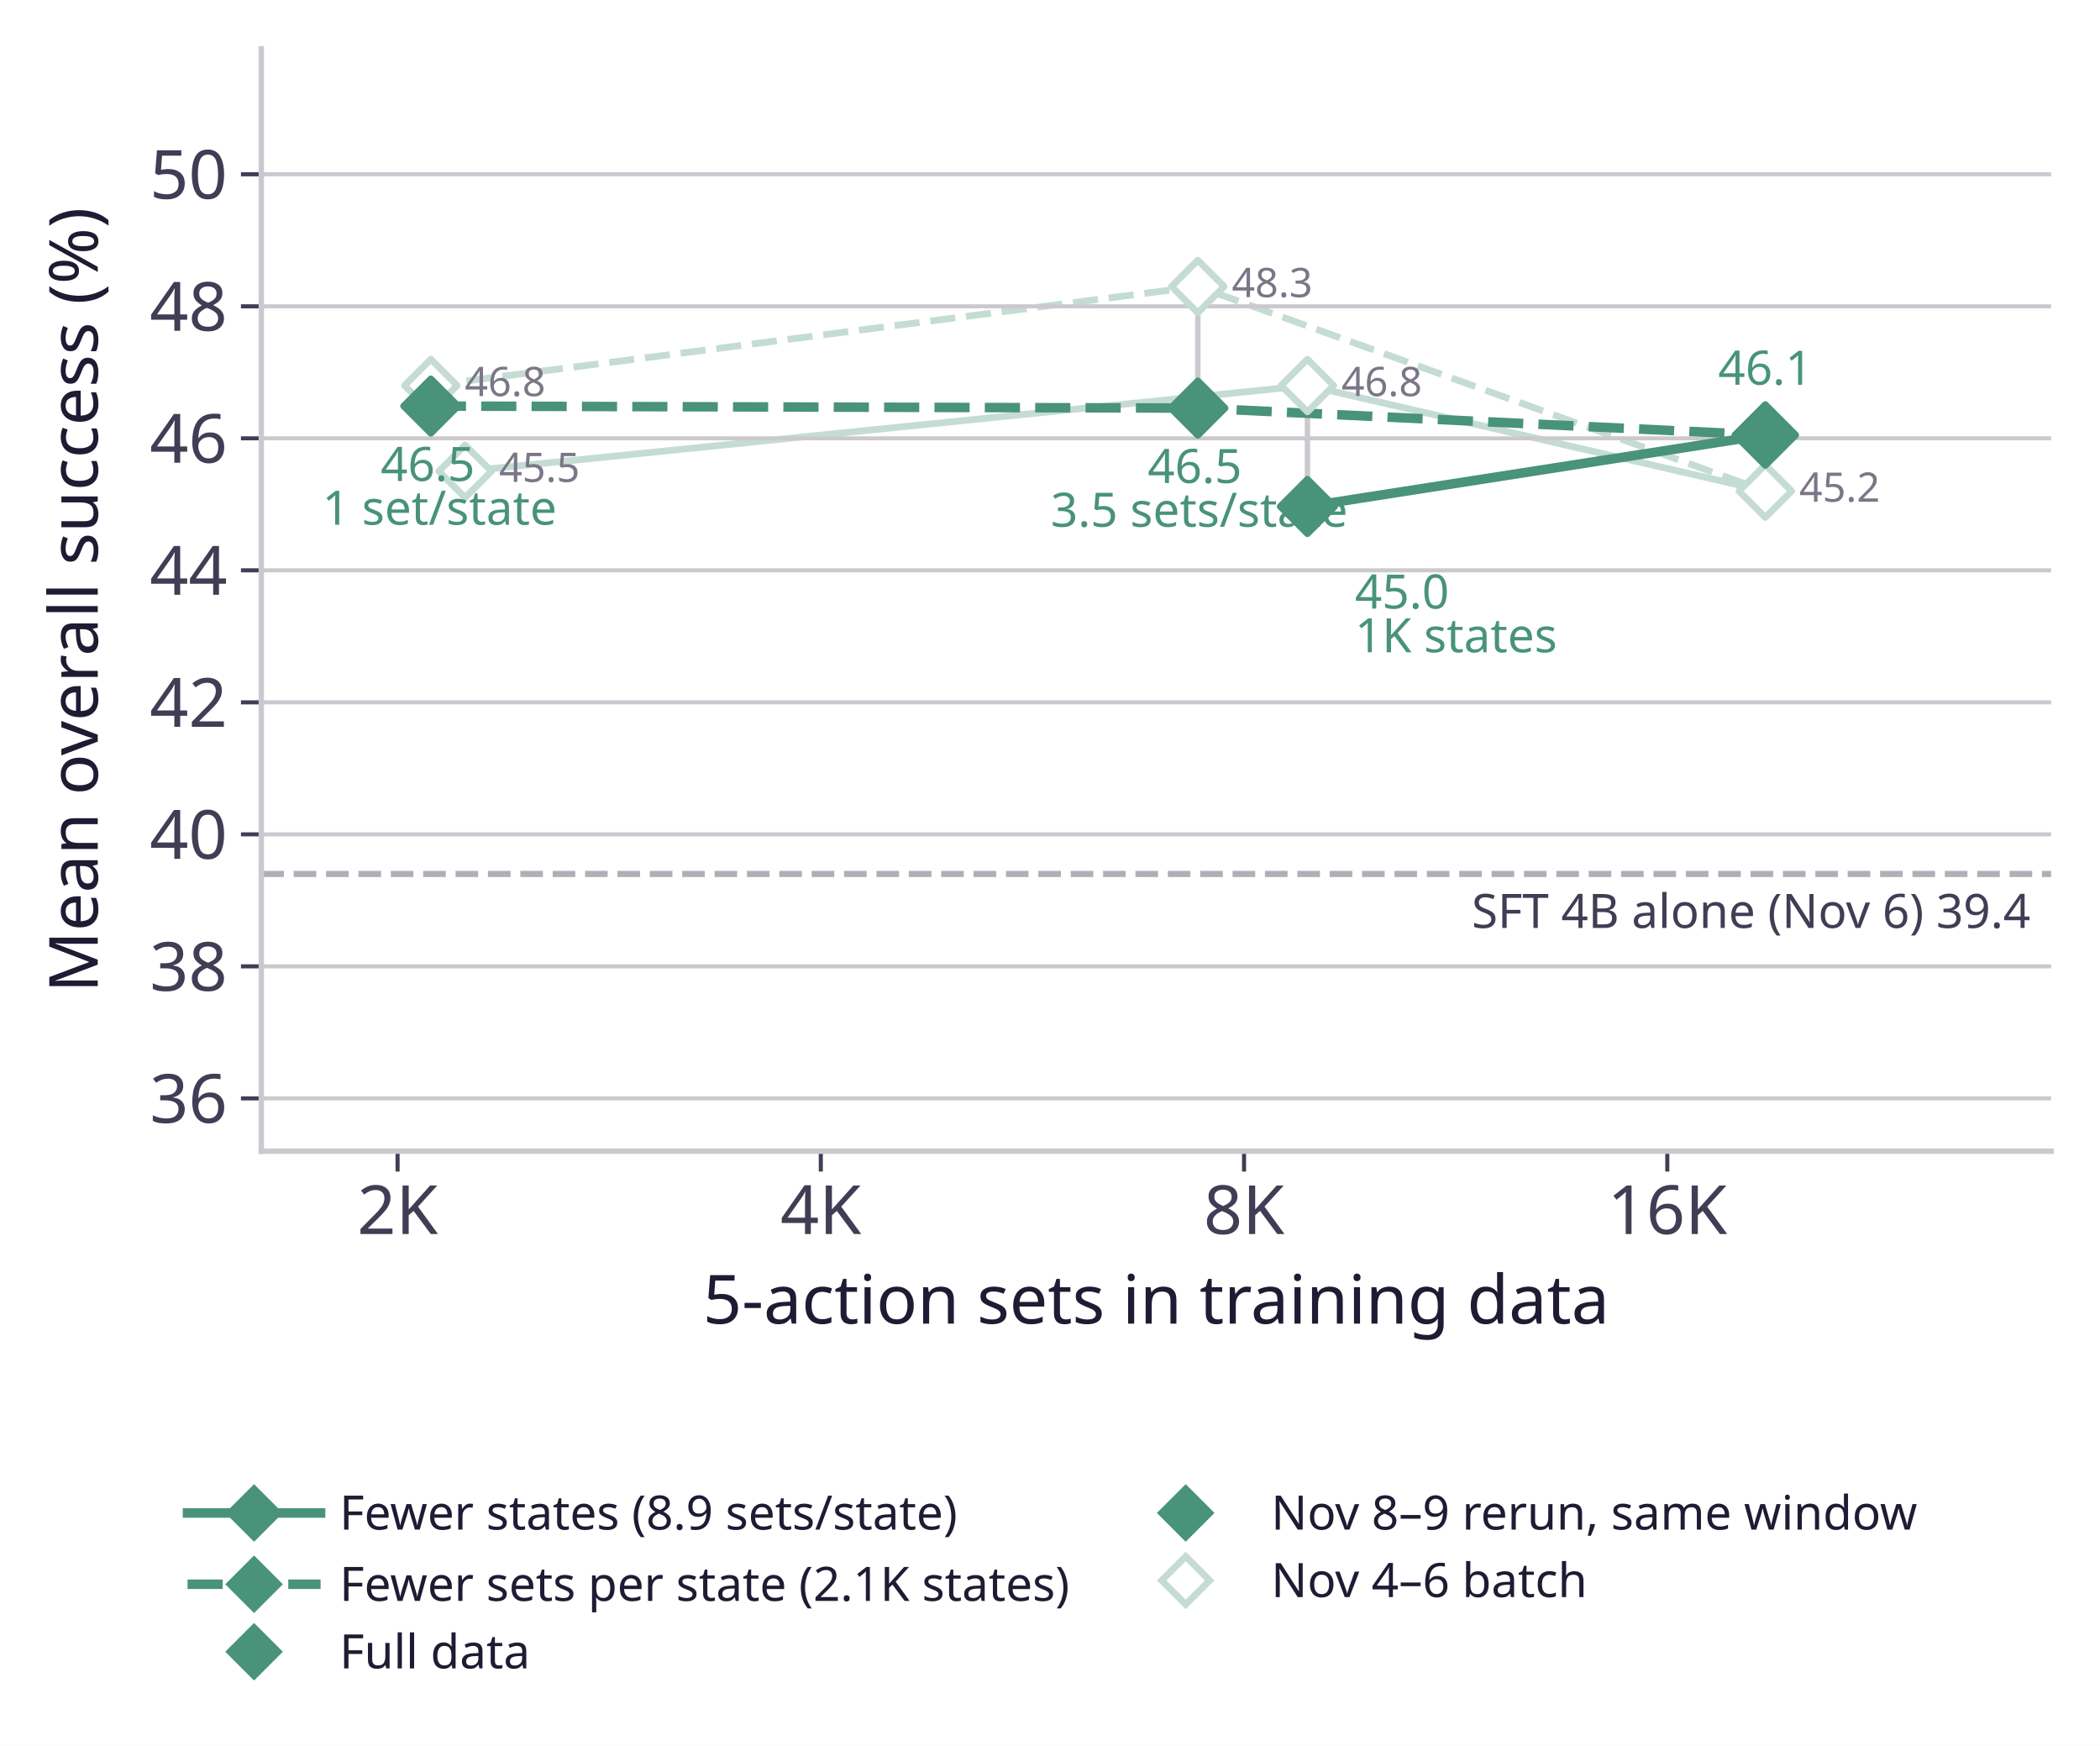
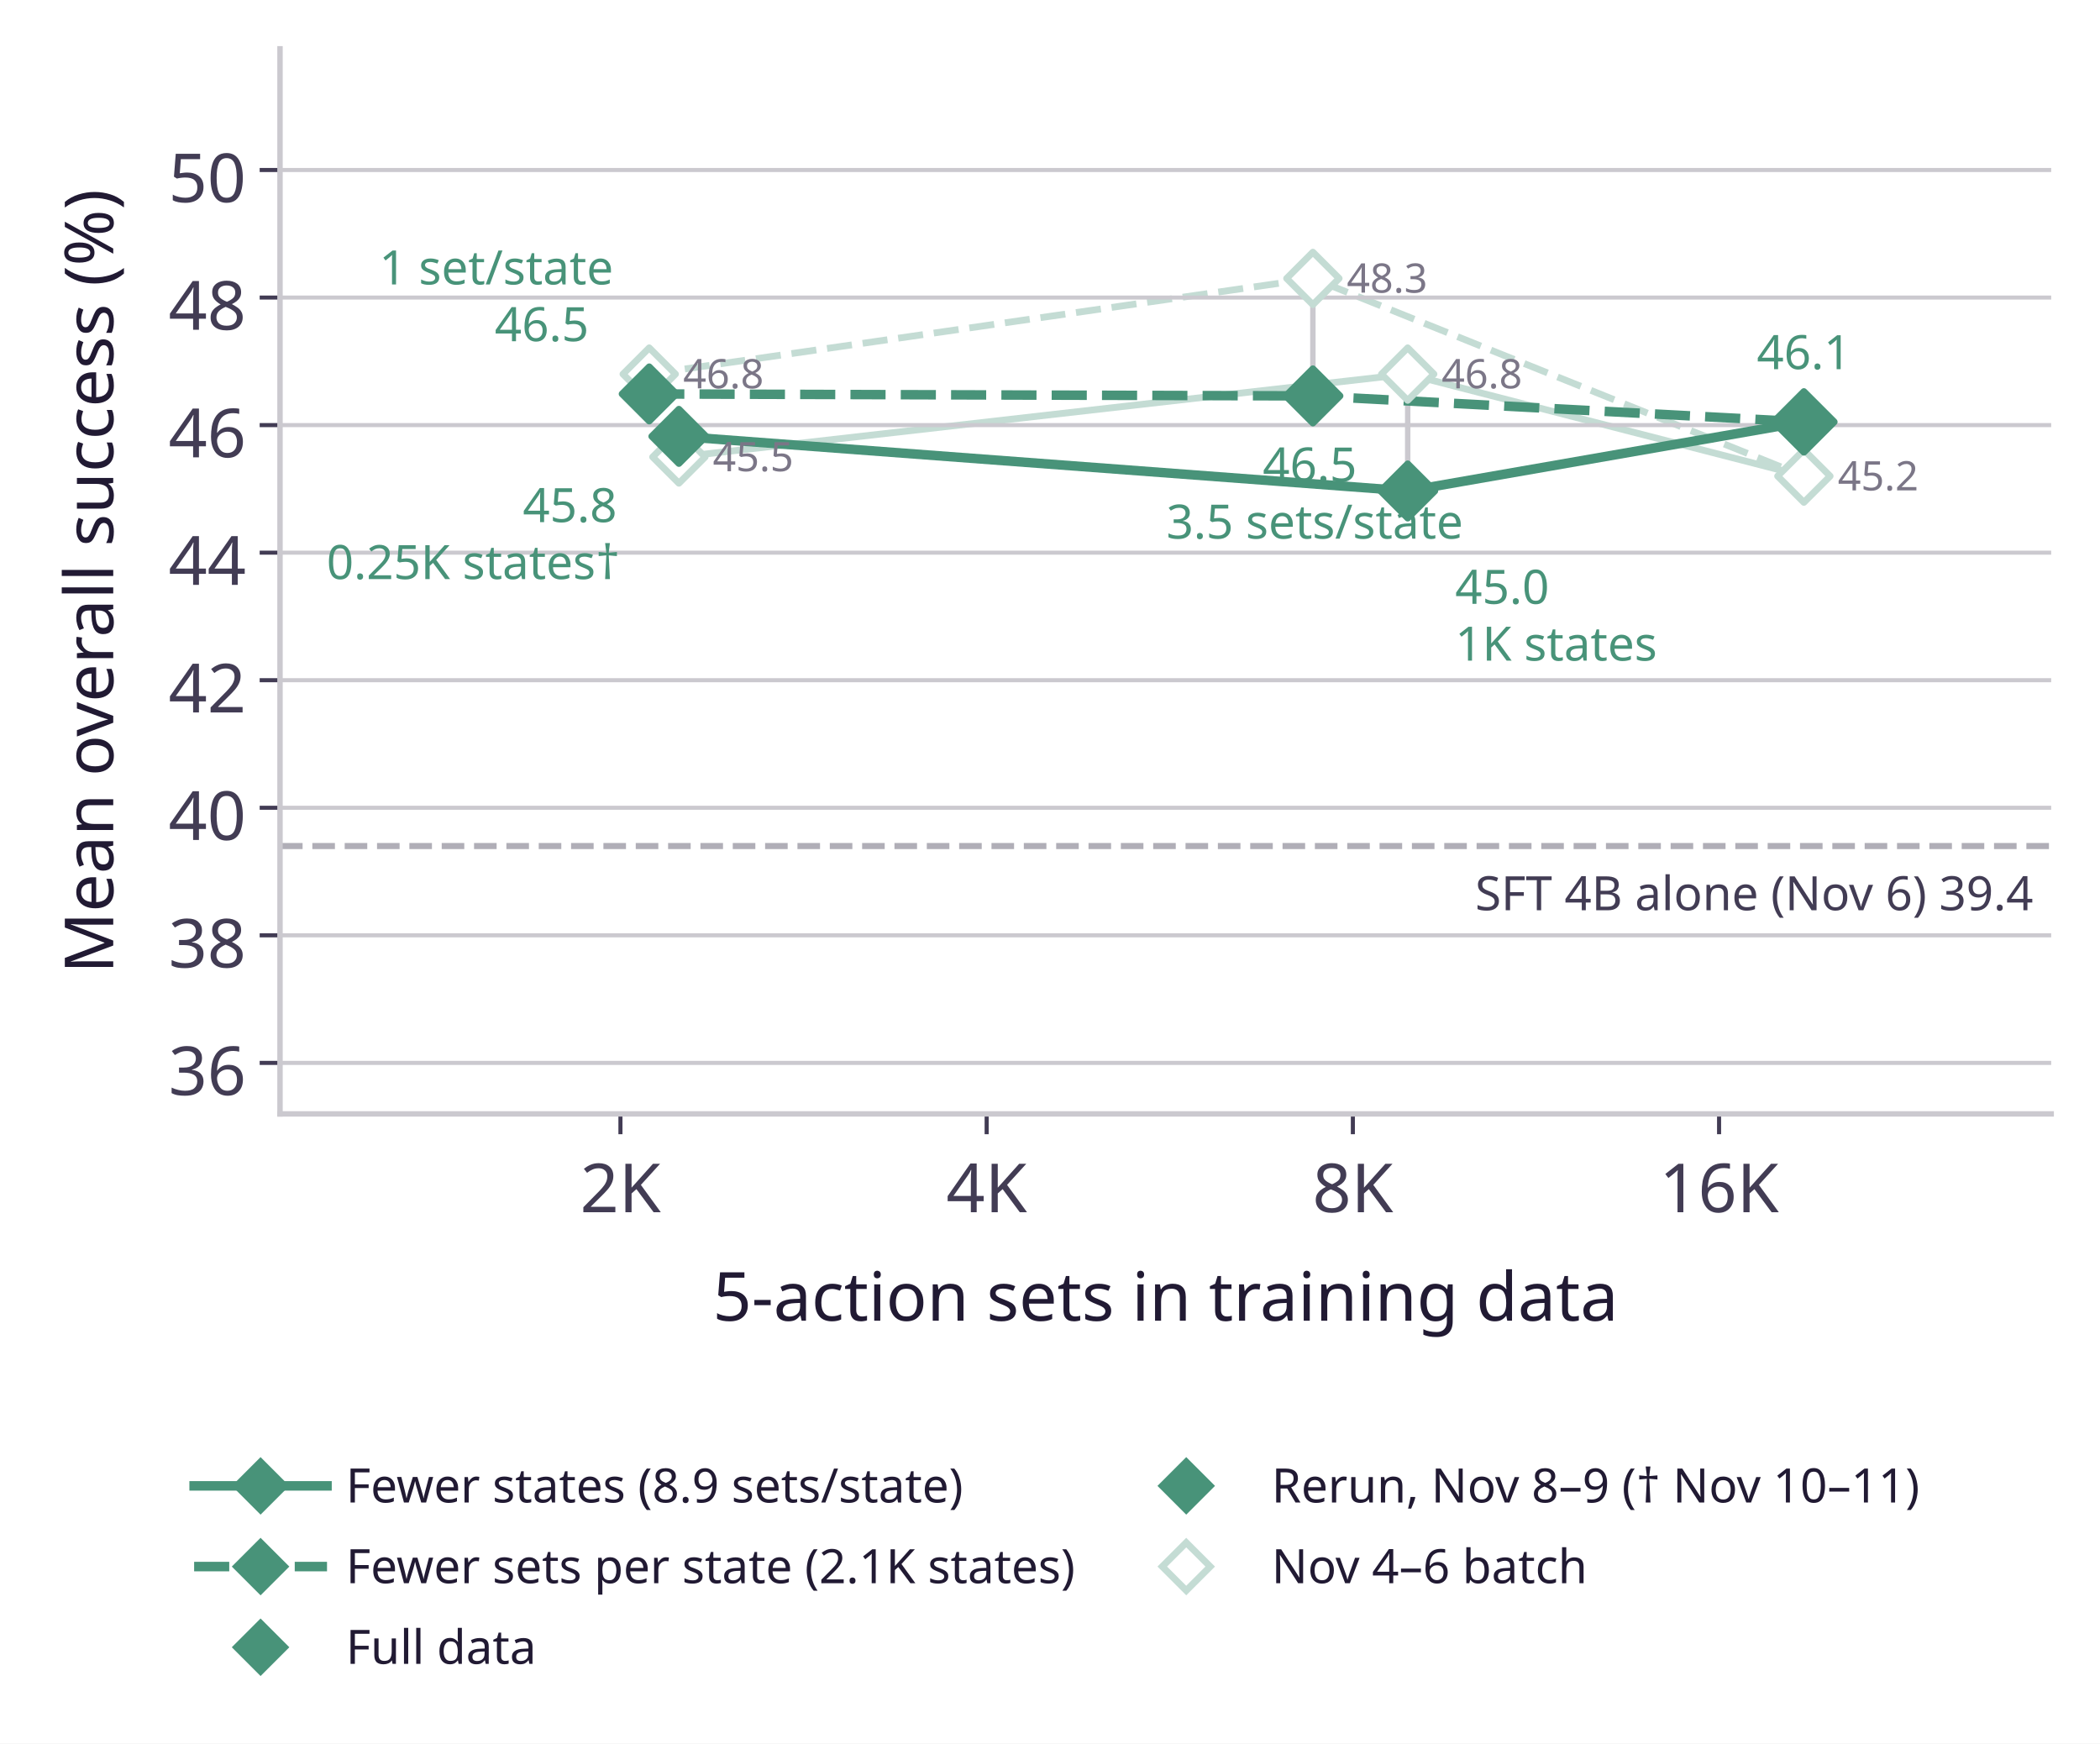
- <svg xmlns="http://www.w3.org/2000/svg" xmlns:xlink="http://www.w3.org/1999/xlink" width="309.4pt" height="257.14pt" viewBox="0 0 309.4 257.14" version="1.1">
+ <svg xmlns="http://www.w3.org/2000/svg" xmlns:xlink="http://www.w3.org/1999/xlink" width="309.74pt" height="257.14pt" viewBox="0 0 309.74 257.14" version="1.1">
  <defs>
    <style type="text/css">*{stroke-linejoin: round; stroke-linecap: butt}</style>
  </defs>
  <g id="figure_1">
    <g id="patch_1">
-       <path d="M 0 257.14 L 309.4 257.14 L 309.4 0 L 0 0 z " style="fill: #ffffff" />
+       <path d="M 0 257.14 L 309.74 257.14 L 309.74 0 L 0 0 z " style="fill: #ffffff" />
    </g>
    <g id="axes_1">
      <g id="patch_2">
-         <path d="M 38.5 169.56 L 302.2 169.56 L 302.2 7.2 L 38.5 7.2 z " style="fill: #ffffff" />
+         <path d="M 41.3 164.28 L 302.54 164.28 L 302.54 7.2 L 41.3 7.2 z " style="fill: #ffffff" />
      </g>
      <g id="line2d_1">
-         <path d="M 38.5 128.727 L 302.2 128.727 " clip-path="url(#p9da7f53a6b)" style="fill: none; stroke-dasharray: 3.33,1.44; stroke-dashoffset: 0; stroke: #b0aeb7; stroke-width: 0.9" />
+         <path d="M 41.3 124.775 L 302.54 124.775 " clip-path="url(#p235399d61a)" style="fill: none; stroke-dasharray: 3.33,1.44; stroke-dashoffset: 0; stroke: #b0aeb7; stroke-width: 0.9" />
      </g>
      <g id="line2d_2">
-         <path d="M 68.529 69.422 L 192.628 56.783 L 260.089 72.338 " clip-path="url(#p9da7f53a6b)" style="fill: none; stroke: #c4dcd4; stroke-linecap: square" />
+         <path d="M 100.134 67.398 L 207.629 55.171 L 266.064 70.22 " clip-path="url(#p235399d61a)" style="fill: none; stroke: #c4dcd4; stroke-linecap: square" />
      </g>
      <g id="line2d_3">
-         <path d="M 63.477 56.783 L 176.483 42.2 L 260.089 72.338 " clip-path="url(#p9da7f53a6b)" style="fill: none; stroke-dasharray: 3.7,1.6; stroke-dashoffset: 0; stroke: #c4dcd4" />
+         <path d="M 95.758 55.171 L 193.644 41.062 L 266.064 70.22 " clip-path="url(#p235399d61a)" style="fill: none; stroke-dasharray: 3.7,1.6; stroke-dashoffset: 0; stroke: #c4dcd4" />
      </g>
      <g id="line2d_4">
-         <path d="M 192.628 56.783 L 192.628 74.601 " clip-path="url(#p9da7f53a6b)" style="fill: none; stroke: #cbc9cf; stroke-width: 0.8; stroke-linecap: square" />
+         <path d="M 100.134 67.398 L 100.134 64.355 " clip-path="url(#p235399d61a)" style="fill: none; stroke: #cbc9cf; stroke-width: 0.8; stroke-linecap: square" />
      </g>
      <g id="line2d_5">
-         <path d="M 63.477 56.783 L 63.477 59.81 " clip-path="url(#p9da7f53a6b)" style="fill: none; stroke: #cbc9cf; stroke-width: 0.8; stroke-linecap: square" />
+         <path d="M 207.629 55.171 L 207.629 72.409 " clip-path="url(#p235399d61a)" style="fill: none; stroke: #cbc9cf; stroke-width: 0.8; stroke-linecap: square" />
      </g>
      <g id="line2d_6">
-         <path d="M 176.483 42.2 L 176.483 60.11 " clip-path="url(#p9da7f53a6b)" style="fill: none; stroke: #cbc9cf; stroke-width: 0.8; stroke-linecap: square" />
+         <path d="M 95.758 55.171 L 95.758 58.099 " clip-path="url(#p235399d61a)" style="fill: none; stroke: #cbc9cf; stroke-width: 0.8; stroke-linecap: square" />
      </g>
      <g id="line2d_7">
-         <path d="M 260.089 72.338 L 260.089 64.071 " clip-path="url(#p9da7f53a6b)" style="fill: none; stroke: #cbc9cf; stroke-width: 0.8; stroke-linecap: square" />
+         <path d="M 193.644 41.062 L 193.644 58.389 " clip-path="url(#p235399d61a)" style="fill: none; stroke: #cbc9cf; stroke-width: 0.8; stroke-linecap: square" />
+       </g>
+       <g id="line2d_8">
+         <path d="M 266.064 70.22 L 266.064 62.221 " clip-path="url(#p235399d61a)" style="fill: none; stroke: #cbc9cf; stroke-width: 0.8; stroke-linecap: square" />
      </g>
      <g id="matplotlib.axis_1">
        <g id="xtick_1">
-           <g id="line2d_8">
+           <g id="line2d_9">
            <defs>
-               <path id="m09437e8a47" d="M 0 0 L 0 3 " style="stroke: #423c54; stroke-width: 0.6" />
+               <path id="m9de4836435" d="M 0 0 L 0 3 " style="stroke: #423c54; stroke-width: 0.6" />
            </defs>
            <g>
-               <use xlink:href="#m09437e8a47" x="58.575" y="169.56" style="fill: #423c54; stroke: #423c54; stroke-width: 0.6" />
+               <use xlink:href="#m9de4836435" x="91.512" y="164.28" style="fill: #423c54; stroke: #423c54; stroke-width: 0.6" />
            </g>
          </g>
          <g id="text_1">
-             <text style="fill: #423c54; font: 10px 'Albert Sans'; text-anchor: middle" x="58.575" y="181.76" transform="rotate(-0 58.57474 181.76)">2K</text>
+             <text style="font-size: 10px; font-family: 'Albert Sans'; text-anchor: middle; fill: #423c54" x="91.512" y="178.78" transform="rotate(-0 91.51223 178.78)">2K</text>
          </g>
        </g>
        <g id="xtick_2">
-           <g id="line2d_9">
-             <g>
-               <use xlink:href="#m09437e8a47" x="120.933" y="169.56" style="fill: #423c54; stroke: #423c54; stroke-width: 0.6" />
+           <g id="line2d_10">
+             <g>
+               <use xlink:href="#m9de4836435" x="145.526" y="164.28" style="fill: #423c54; stroke: #423c54; stroke-width: 0.6" />
            </g>
          </g>
          <g id="text_2">
-             <text style="fill: #423c54; font: 10px 'Albert Sans'; text-anchor: middle" x="120.933" y="181.76" transform="rotate(-0 120.9326 181.76)">4K</text>
+             <text style="font-size: 10px; font-family: 'Albert Sans'; text-anchor: middle; fill: #423c54" x="145.526" y="178.78" transform="rotate(-0 145.5265 178.78)">4K</text>
          </g>
        </g>
        <g id="xtick_3">
-           <g id="line2d_10">
-             <g>
-               <use xlink:href="#m09437e8a47" x="183.29" y="169.56" style="fill: #423c54; stroke: #423c54; stroke-width: 0.6" />
+           <g id="line2d_11">
+             <g>
+               <use xlink:href="#m9de4836435" x="199.541" y="164.28" style="fill: #423c54; stroke: #423c54; stroke-width: 0.6" />
            </g>
          </g>
          <g id="text_3">
-             <text style="fill: #423c54; font: 10px 'Albert Sans'; text-anchor: middle" x="183.29" y="181.76" transform="rotate(-0 183.2904 181.76)">8K</text>
+             <text style="font-size: 10px; font-family: 'Albert Sans'; text-anchor: middle; fill: #423c54" x="199.541" y="178.78" transform="rotate(-0 199.5407 178.78)">8K</text>
          </g>
        </g>
        <g id="xtick_4">
-           <g id="line2d_11">
-             <g>
-               <use xlink:href="#m09437e8a47" x="245.648" y="169.56" style="fill: #423c54; stroke: #423c54; stroke-width: 0.6" />
+           <g id="line2d_12">
+             <g>
+               <use xlink:href="#m9de4836435" x="253.555" y="164.28" style="fill: #423c54; stroke: #423c54; stroke-width: 0.6" />
            </g>
          </g>
          <g id="text_4">
-             <text style="fill: #423c54; font: 10px 'Albert Sans'; text-anchor: middle" x="245.648" y="181.76" transform="rotate(-0 245.6483 181.76)">16K</text>
+             <text style="font-size: 10px; font-family: 'Albert Sans'; text-anchor: middle; fill: #423c54" x="253.555" y="178.78" transform="rotate(-0 253.555 178.78)">16K</text>
          </g>
        </g>
        <g id="text_5">
-           <text style="fill: #211a33; font: 10px 'Albert Sans'; text-anchor: middle" x="170.35" y="194.96" transform="rotate(-0 170.35 194.96)">5-action sets in training data</text>
+           <text style="font-size: 10px; font-family: 'Albert Sans'; text-anchor: middle; fill: #211a33" x="171.92" y="194.78" transform="rotate(-0 171.92 194.78)">5-action sets in training data</text>
        </g>
      </g>
      <g id="matplotlib.axis_2">
        <g id="ytick_1">
-           <g id="line2d_12">
-             <path d="M 38.5 161.782 L 302.2 161.782 " clip-path="url(#p9da7f53a6b)" style="fill: none; stroke: #cbc9cf; stroke-width: 0.6; stroke-linecap: square" />
-           </g>
          <g id="line2d_13">
+             <path d="M 41.3 156.755 L 302.54 156.755 " clip-path="url(#p235399d61a)" style="fill: none; stroke: #cbc9cf; stroke-width: 0.6; stroke-linecap: square" />
+           </g>
+           <g id="line2d_14">
            <defs>
-               <path id="m40bf44277b" d="M 0 0 L -3 0 " style="stroke: #423c54; stroke-width: 0.6" />
+               <path id="m87a58f1c72" d="M 0 0 L -3 0 " style="stroke: #423c54; stroke-width: 0.6" />
            </defs>
            <g>
-               <use xlink:href="#m40bf44277b" x="38.5" y="161.782" style="fill: #423c54; stroke: #423c54; stroke-width: 0.6" />
+               <use xlink:href="#m87a58f1c72" x="41.3" y="156.755" style="fill: #423c54; stroke: #423c54; stroke-width: 0.6" />
            </g>
          </g>
          <g id="text_6">
-             <text style="fill: #423c54; font: 10px 'Albert Sans'; text-anchor: end" x="33.5" y="165.382" transform="rotate(-0 33.5 165.3823)">36</text>
+             <text style="font-size: 10px; font-family: 'Albert Sans'; text-anchor: end; fill: #423c54" x="36.3" y="161.505" transform="rotate(-0 36.3 161.5052)">36</text>
          </g>
        </g>
        <g id="ytick_2">
-           <g id="line2d_14">
-             <path d="M 38.5 142.338 L 302.2 142.338 " clip-path="url(#p9da7f53a6b)" style="fill: none; stroke: #cbc9cf; stroke-width: 0.6; stroke-linecap: square" />
-           </g>
          <g id="line2d_15">
-             <g>
-               <use xlink:href="#m40bf44277b" x="38.5" y="142.338" style="fill: #423c54; stroke: #423c54; stroke-width: 0.6" />
+             <path d="M 41.3 137.943 L 302.54 137.943 " clip-path="url(#p235399d61a)" style="fill: none; stroke: #cbc9cf; stroke-width: 0.6; stroke-linecap: square" />
+           </g>
+           <g id="line2d_16">
+             <g>
+               <use xlink:href="#m87a58f1c72" x="41.3" y="137.943" style="fill: #423c54; stroke: #423c54; stroke-width: 0.6" />
            </g>
          </g>
          <g id="text_7">
-             <text style="fill: #423c54; font: 10px 'Albert Sans'; text-anchor: end" x="33.5" y="145.938" transform="rotate(-0 33.5 145.938)">38</text>
+             <text style="font-size: 10px; font-family: 'Albert Sans'; text-anchor: end; fill: #423c54" x="36.3" y="142.693" transform="rotate(-0 36.3 142.6932)">38</text>
          </g>
        </g>
        <g id="ytick_3">
-           <g id="line2d_16">
-             <path d="M 38.5 122.894 L 302.2 122.894 " clip-path="url(#p9da7f53a6b)" style="fill: none; stroke: #cbc9cf; stroke-width: 0.6; stroke-linecap: square" />
-           </g>
          <g id="line2d_17">
-             <g>
-               <use xlink:href="#m40bf44277b" x="38.5" y="122.894" style="fill: #423c54; stroke: #423c54; stroke-width: 0.6" />
+             <path d="M 41.3 119.131 L 302.54 119.131 " clip-path="url(#p235399d61a)" style="fill: none; stroke: #cbc9cf; stroke-width: 0.6; stroke-linecap: square" />
+           </g>
+           <g id="line2d_18">
+             <g>
+               <use xlink:href="#m87a58f1c72" x="41.3" y="119.131" style="fill: #423c54; stroke: #423c54; stroke-width: 0.6" />
            </g>
          </g>
          <g id="text_8">
-             <text style="fill: #423c54; font: 10px 'Albert Sans'; text-anchor: end" x="33.5" y="126.494" transform="rotate(-0 33.5 126.4937)">40</text>
+             <text style="font-size: 10px; font-family: 'Albert Sans'; text-anchor: end; fill: #423c54" x="36.3" y="123.881" transform="rotate(-0 36.3 123.8813)">40</text>
          </g>
        </g>
        <g id="ytick_4">
-           <g id="line2d_18">
-             <path d="M 38.5 103.449 L 302.2 103.449 " clip-path="url(#p9da7f53a6b)" style="fill: none; stroke: #cbc9cf; stroke-width: 0.6; stroke-linecap: square" />
-           </g>
          <g id="line2d_19">
-             <g>
-               <use xlink:href="#m40bf44277b" x="38.5" y="103.449" style="fill: #423c54; stroke: #423c54; stroke-width: 0.6" />
+             <path d="M 41.3 100.319 L 302.54 100.319 " clip-path="url(#p235399d61a)" style="fill: none; stroke: #cbc9cf; stroke-width: 0.6; stroke-linecap: square" />
+           </g>
+           <g id="line2d_20">
+             <g>
+               <use xlink:href="#m87a58f1c72" x="41.3" y="100.319" style="fill: #423c54; stroke: #423c54; stroke-width: 0.6" />
            </g>
          </g>
          <g id="text_9">
-             <text style="fill: #423c54; font: 10px 'Albert Sans'; text-anchor: end" x="33.5" y="107.049" transform="rotate(-0 33.5 107.0493)">42</text>
+             <text style="font-size: 10px; font-family: 'Albert Sans'; text-anchor: end; fill: #423c54" x="36.3" y="105.069" transform="rotate(-0 36.3 105.0693)">42</text>
          </g>
        </g>
        <g id="ytick_5">
-           <g id="line2d_20">
-             <path d="M 38.5 84.005 L 302.2 84.005 " clip-path="url(#p9da7f53a6b)" style="fill: none; stroke: #cbc9cf; stroke-width: 0.6; stroke-linecap: square" />
-           </g>
          <g id="line2d_21">
-             <g>
-               <use xlink:href="#m40bf44277b" x="38.5" y="84.005" style="fill: #423c54; stroke: #423c54; stroke-width: 0.6" />
+             <path d="M 41.3 81.507 L 302.54 81.507 " clip-path="url(#p235399d61a)" style="fill: none; stroke: #cbc9cf; stroke-width: 0.6; stroke-linecap: square" />
+           </g>
+           <g id="line2d_22">
+             <g>
+               <use xlink:href="#m87a58f1c72" x="41.3" y="81.507" style="fill: #423c54; stroke: #423c54; stroke-width: 0.6" />
            </g>
          </g>
          <g id="text_10">
-             <text style="fill: #423c54; font: 10px 'Albert Sans'; text-anchor: end" x="33.5" y="87.605" transform="rotate(-0 33.5 87.60503)">44</text>
+             <text style="font-size: 10px; font-family: 'Albert Sans'; text-anchor: end; fill: #423c54" x="36.3" y="86.257" transform="rotate(-0 36.3 86.25731)">44</text>
          </g>
        </g>
        <g id="ytick_6">
-           <g id="line2d_22">
-             <path d="M 38.5 64.561 L 302.2 64.561 " clip-path="url(#p9da7f53a6b)" style="fill: none; stroke: #cbc9cf; stroke-width: 0.6; stroke-linecap: square" />
-           </g>
          <g id="line2d_23">
-             <g>
-               <use xlink:href="#m40bf44277b" x="38.5" y="64.561" style="fill: #423c54; stroke: #423c54; stroke-width: 0.6" />
+             <path d="M 41.3 62.695 L 302.54 62.695 " clip-path="url(#p235399d61a)" style="fill: none; stroke: #cbc9cf; stroke-width: 0.6; stroke-linecap: square" />
+           </g>
+           <g id="line2d_24">
+             <g>
+               <use xlink:href="#m87a58f1c72" x="41.3" y="62.695" style="fill: #423c54; stroke: #423c54; stroke-width: 0.6" />
            </g>
          </g>
          <g id="text_11">
-             <text style="fill: #423c54; font: 10px 'Albert Sans'; text-anchor: end" x="33.5" y="68.161" transform="rotate(-0 33.5 68.16072)">46</text>
+             <text style="font-size: 10px; font-family: 'Albert Sans'; text-anchor: end; fill: #423c54" x="36.3" y="67.445" transform="rotate(-0 36.3 67.44533)">46</text>
          </g>
        </g>
        <g id="ytick_7">
-           <g id="line2d_24">
-             <path d="M 38.5 45.116 L 302.2 45.116 " clip-path="url(#p9da7f53a6b)" style="fill: none; stroke: #cbc9cf; stroke-width: 0.6; stroke-linecap: square" />
-           </g>
          <g id="line2d_25">
-             <g>
-               <use xlink:href="#m40bf44277b" x="38.5" y="45.116" style="fill: #423c54; stroke: #423c54; stroke-width: 0.6" />
+             <path d="M 41.3 43.883 L 302.54 43.883 " clip-path="url(#p235399d61a)" style="fill: none; stroke: #cbc9cf; stroke-width: 0.6; stroke-linecap: square" />
+           </g>
+           <g id="line2d_26">
+             <g>
+               <use xlink:href="#m87a58f1c72" x="41.3" y="43.883" style="fill: #423c54; stroke: #423c54; stroke-width: 0.6" />
            </g>
          </g>
          <g id="text_12">
-             <text style="fill: #423c54; font: 10px 'Albert Sans'; text-anchor: end" x="33.5" y="48.716" transform="rotate(-0 33.5 48.71641)">48</text>
+             <text style="font-size: 10px; font-family: 'Albert Sans'; text-anchor: end; fill: #423c54" x="36.3" y="48.633" transform="rotate(-0 36.3 48.63335)">48</text>
          </g>
        </g>
        <g id="ytick_8">
-           <g id="line2d_26">
-             <path d="M 38.5 25.672 L 302.2 25.672 " clip-path="url(#p9da7f53a6b)" style="fill: none; stroke: #cbc9cf; stroke-width: 0.6; stroke-linecap: square" />
-           </g>
          <g id="line2d_27">
-             <g>
-               <use xlink:href="#m40bf44277b" x="38.5" y="25.672" style="fill: #423c54; stroke: #423c54; stroke-width: 0.6" />
+             <path d="M 41.3 25.071 L 302.54 25.071 " clip-path="url(#p235399d61a)" style="fill: none; stroke: #cbc9cf; stroke-width: 0.6; stroke-linecap: square" />
+           </g>
+           <g id="line2d_28">
+             <g>
+               <use xlink:href="#m87a58f1c72" x="41.3" y="25.071" style="fill: #423c54; stroke: #423c54; stroke-width: 0.6" />
            </g>
          </g>
          <g id="text_13">
-             <text style="fill: #423c54; font: 10px 'Albert Sans'; text-anchor: end" x="33.5" y="29.272" transform="rotate(-0 33.5 29.2721)">50</text>
+             <text style="font-size: 10px; font-family: 'Albert Sans'; text-anchor: end; fill: #423c54" x="36.3" y="29.821" transform="rotate(-0 36.3 29.82138)">50</text>
          </g>
        </g>
        <g id="text_14">
-           <text style="fill: #211a33; font: 10px 'Albert Sans'; text-anchor: middle" x="14.4" y="88.38" transform="rotate(-90 14.4 88.38)">Mean overall success (%)</text>
-         </g>
-       </g>
-       <g id="line2d_28">
-         <path d="M 192.628 74.601 L 260.089 64.071 " clip-path="url(#p9da7f53a6b)" style="fill: none; stroke: #489379; stroke-width: 1.4; stroke-linecap: square" />
+           <text style="font-size: 10px; font-family: 'Albert Sans'; text-anchor: middle; fill: #211a33" x="16.7" y="85.74" transform="rotate(-90 16.7 85.74)">Mean overall success (%)</text>
+         </g>
      </g>
      <g id="line2d_29">
-         <path d="M 63.477 59.81 L 176.483 60.11 L 260.089 64.071 " clip-path="url(#p9da7f53a6b)" style="fill: none; stroke-dasharray: 5.18,2.24; stroke-dashoffset: 0; stroke: #489379; stroke-width: 1.4" />
+         <path d="M 100.134 64.355 L 207.629 72.409 L 266.064 62.221 " clip-path="url(#p235399d61a)" style="fill: none; stroke: #489379; stroke-width: 1.4; stroke-linecap: square" />
+       </g>
+       <g id="line2d_30">
+         <path d="M 95.758 58.099 L 193.644 58.389 L 266.064 62.221 " clip-path="url(#p235399d61a)" style="fill: none; stroke-dasharray: 5.18,2.24; stroke-dashoffset: 0; stroke: #489379; stroke-width: 1.4" />
      </g>
      <g id="PathCollection_1">
        <defs>
-           <path id="m9fc0e4ec11" d="M -0 3.873 L 3.873 0 L 0 -3.873 L -3.873 -0 z " style="stroke: #c4dcd4" />
-         </defs>
-         <g clip-path="url(#p9da7f53a6b)">
-           <use xlink:href="#m9fc0e4ec11" x="68.529" y="69.422" style="fill: #ffffff; stroke: #c4dcd4" />
+           <path id="ma8be8e4b54" d="M -0 3.873 L 3.873 0 L 0 -3.873 L -3.873 -0 z " style="stroke: #c4dcd4" />
+         </defs>
+         <g clip-path="url(#p235399d61a)">
+           <use xlink:href="#ma8be8e4b54" x="100.134" y="67.398" style="fill: #ffffff; stroke: #c4dcd4" />
        </g>
      </g>
      <g id="PathCollection_2">
-         <g clip-path="url(#p9da7f53a6b)">
-           <use xlink:href="#m9fc0e4ec11" x="192.628" y="56.783" style="fill: #ffffff; stroke: #c4dcd4" />
+         <g clip-path="url(#p235399d61a)">
+           <use xlink:href="#ma8be8e4b54" x="207.629" y="55.171" style="fill: #ffffff; stroke: #c4dcd4" />
        </g>
      </g>
      <g id="PathCollection_3">
-         <g clip-path="url(#p9da7f53a6b)">
-           <use xlink:href="#m9fc0e4ec11" x="63.477" y="56.783" style="fill: #ffffff; stroke: #c4dcd4" />
+         <g clip-path="url(#p235399d61a)">
+           <use xlink:href="#ma8be8e4b54" x="95.758" y="55.171" style="fill: #ffffff; stroke: #c4dcd4" />
        </g>
      </g>
      <g id="PathCollection_4">
-         <g clip-path="url(#p9da7f53a6b)">
-           <use xlink:href="#m9fc0e4ec11" x="176.483" y="42.2" style="fill: #ffffff; stroke: #c4dcd4" />
+         <g clip-path="url(#p235399d61a)">
+           <use xlink:href="#ma8be8e4b54" x="193.644" y="41.062" style="fill: #ffffff; stroke: #c4dcd4" />
        </g>
      </g>
      <g id="PathCollection_5">
-         <g clip-path="url(#p9da7f53a6b)">
-           <use xlink:href="#m9fc0e4ec11" x="260.089" y="72.338" style="fill: #ffffff; stroke: #c4dcd4" />
+         <g clip-path="url(#p235399d61a)">
+           <use xlink:href="#ma8be8e4b54" x="266.064" y="70.22" style="fill: #ffffff; stroke: #c4dcd4" />
        </g>
      </g>
      <g id="patch_3">
-         <path d="M 38.5 169.56 L 38.5 7.2 " style="fill: none; stroke: #cbc9cf; stroke-width: 0.8; stroke-linejoin: miter; stroke-linecap: square" />
+         <path d="M 41.3 164.28 L 41.3 7.2 " style="fill: none; stroke: #cbc9cf; stroke-width: 0.8; stroke-linejoin: miter; stroke-linecap: square" />
      </g>
      <g id="patch_4">
-         <path d="M 38.5 169.56 L 302.2 169.56 " style="fill: none; stroke: #cbc9cf; stroke-width: 0.8; stroke-linejoin: miter; stroke-linecap: square" />
+         <path d="M 41.3 164.28 L 302.54 164.28 " style="fill: none; stroke: #cbc9cf; stroke-width: 0.8; stroke-linejoin: miter; stroke-linecap: square" />
      </g>
      <g id="text_15">
-         <text style="fill: #7b7687; font: 6px 'Albert Sans'; text-anchor: start" x="73.529" y="70.982" transform="rotate(-0 73.52887 70.9818)">45.5</text>
+         <text style="font-size: 6px; font-family: 'Albert Sans'; text-anchor: start; fill: #7b7687" x="105.134" y="69.498" transform="rotate(-0 105.1345 69.49832)">45.5</text>
      </g>
      <g id="text_16">
-         <text style="fill: #7b7687; font: 6px 'Albert Sans'; text-anchor: start" x="197.628" y="58.343" transform="rotate(-0 197.6283 58.34299)">46.8</text>
+         <text style="font-size: 7px; font-family: 'Albert Sans'; fill: #489379" transform="translate(77.11182 77.00521)">45.8</text>
+         <text style="font-size: 7px; font-family: 'Albert Sans'; fill: #489379" transform="translate(48.17338 85.40521)">0.25K states†</text>
      </g>
      <g id="text_17">
-         <text style="fill: #489379; font: 7px 'Albert Sans'" transform="translate(199.6283 89.64059)">45.0</text>
-         <text style="fill: #489379; font: 7px 'Albert Sans'" transform="translate(199.6283 96.08059)">1K states</text>
+         <text style="font-size: 6px; font-family: 'Albert Sans'; text-anchor: start; fill: #7b7687" x="212.629" y="57.271" transform="rotate(-0 212.6292 57.27054)">46.8</text>
      </g>
      <g id="text_18">
-         <text style="fill: #7b7687; font: 6px 'Albert Sans'; text-anchor: start" x="68.477" y="58.343" transform="rotate(-0 68.47668 58.34299)">46.8</text>
+         <text style="font-size: 7px; font-family: 'Albert Sans'; fill: #489379" transform="translate(214.6292 89.0587)">45.0</text>
+         <text style="font-size: 7px; font-family: 'Albert Sans'; fill: #489379" transform="translate(214.6292 97.43409)">1K states</text>
      </g>
      <g id="text_19">
-         <text style="fill: #489379; font: 7px 'Albert Sans'" transform="translate(56.08074 70.85009)">46.5</text>
-         <text style="fill: #489379; font: 7px 'Albert Sans'" transform="translate(47.49152 77.29009)">1 set/state</text>
+         <text style="font-size: 6px; font-family: 'Albert Sans'; text-anchor: start; fill: #7b7687" x="100.758" y="57.271" transform="rotate(-0 100.7583 57.27054)">46.8</text>
      </g>
      <g id="text_20">
-         <text style="fill: #7b7687; font: 6px 'Albert Sans'; text-anchor: start" x="181.483" y="43.76" transform="rotate(-0 181.4832 43.75976)">48.3</text>
+         <text style="font-size: 7px; font-family: 'Albert Sans'; fill: #489379" transform="translate(55.92796 41.94919)">1 set/state</text>
+         <text style="font-size: 7px; font-family: 'Albert Sans'; fill: #489379" transform="translate(72.9664 50.32458)">46.5</text>
      </g>
      <g id="text_21">
-         <text style="fill: #489379; font: 7px 'Albert Sans'" transform="translate(169.0872 71.14965)">46.5</text>
-         <text style="fill: #489379; font: 7px 'Albert Sans'" transform="translate(154.8029 77.58965)">3.5 sets/state</text>
+         <text style="font-size: 6px; font-family: 'Albert Sans'; text-anchor: start; fill: #7b7687" x="198.644" y="43.162" transform="rotate(-0 198.6443 43.16156)">48.3</text>
      </g>
      <g id="text_22">
-         <text style="fill: #7b7687; font: 6px 'Albert Sans'; text-anchor: start" x="265.089" y="73.898" transform="rotate(-0 265.0895 73.89844)">45.2</text>
+         <text style="font-size: 7px; font-family: 'Albert Sans'; fill: #489379" transform="translate(186.2484 71.0144)">46.5</text>
+         <text style="font-size: 7px; font-family: 'Albert Sans'; fill: #489379" transform="translate(172.034 79.43901)">3.5 sets/state</text>
      </g>
      <g id="text_23">
-         <text style="fill: #489379; font: 7px 'Albert Sans'; text-anchor: middle" x="260.089" y="56.671" transform="rotate(-0 260.0895 56.67053)">46.1</text>
+         <text style="font-size: 6px; font-family: 'Albert Sans'; text-anchor: start; fill: #7b7687" x="271.064" y="72.32" transform="rotate(-0 271.0639 72.32012)">45.2</text>
      </g>
      <g id="text_24">
-         <text style="fill: #423c54; font: 7px 'Albert Sans'; text-anchor: end" x="299.15" y="136.684" transform="rotate(-0 299.1501 136.6836)">SFT 4B alone (Nov 6) 39.4</text>
+         <text style="font-size: 7px; font-family: 'Albert Sans'; text-anchor: middle; fill: #489379" x="266.064" y="54.446" transform="rotate(-0 266.0639 54.44647)">46.1</text>
+       </g>
+       <g id="text_25">
+         <text style="font-size: 7px; font-family: 'Albert Sans'; text-anchor: end; fill: #423c54" x="299.898" y="134.247" transform="rotate(-0 299.8982 134.2466)">SFT 4B alone (Nov 6) 39.4</text>
      </g>
      <g id="PathCollection_6">
        <defs>
-           <path id="m8baecbad6b" d="M -0 4 L 4 0 L 0 -4 L -4 -0 z " style="stroke: #489379" />
-         </defs>
-         <g clip-path="url(#p9da7f53a6b)">
-           <use xlink:href="#m8baecbad6b" x="192.628" y="74.601" style="fill: #489379; stroke: #489379" />
+           <path id="m7fe179a8ce" d="M -0 4 L 4 0 L 0 -4 L -4 -0 z " style="stroke: #489379" />
+         </defs>
+         <g clip-path="url(#p235399d61a)">
+           <use xlink:href="#m7fe179a8ce" x="100.134" y="64.355" style="fill: #489379; stroke: #489379" />
        </g>
      </g>
      <g id="PathCollection_7">
-         <g clip-path="url(#p9da7f53a6b)">
-           <use xlink:href="#m8baecbad6b" x="63.477" y="59.81" style="fill: #489379; stroke: #489379" />
+         <g clip-path="url(#p235399d61a)">
+           <use xlink:href="#m7fe179a8ce" x="207.629" y="72.409" style="fill: #489379; stroke: #489379" />
        </g>
      </g>
      <g id="PathCollection_8">
-         <g clip-path="url(#p9da7f53a6b)">
-           <use xlink:href="#m8baecbad6b" x="176.483" y="60.11" style="fill: #489379; stroke: #489379" />
+         <g clip-path="url(#p235399d61a)">
+           <use xlink:href="#m7fe179a8ce" x="95.758" y="58.099" style="fill: #489379; stroke: #489379" />
        </g>
      </g>
      <g id="PathCollection_9">
-         <defs>
-           <path id="m8ddccc7b4f" d="M -0 4.472 L 4.472 0 L 0 -4.472 L -4.472 -0 z " style="stroke: #489379" />
-         </defs>
-         <g clip-path="url(#p9da7f53a6b)">
-           <use xlink:href="#m8ddccc7b4f" x="260.089" y="64.071" style="fill: #489379; stroke: #489379" />
+         <g clip-path="url(#p235399d61a)">
+           <use xlink:href="#m7fe179a8ce" x="193.644" y="58.389" style="fill: #489379; stroke: #489379" />
+         </g>
+       </g>
+       <g id="PathCollection_10">
+         <defs>
+           <path id="m30be757769" d="M -0 4.472 L 4.472 0 L 0 -4.472 L -4.472 -0 z " style="stroke: #489379" />
+         </defs>
+         <g clip-path="url(#p235399d61a)">
+           <use xlink:href="#m30be757769" x="266.064" y="62.221" style="fill: #489379; stroke: #489379" />
        </g>
      </g>
    </g>
    <g id="legend_1">
-       <g id="line2d_30">
-         <path d="M 27.631 222.85 L 37.431 222.85 L 47.231 222.85 " style="fill: none; stroke: #489379; stroke-width: 1.4; stroke-linecap: square" />
-         <defs>
-           <path id="m0e0c4f165a" d="M -0 3.536 L 3.536 0 L 0 -3.536 L -3.536 -0 z " style="stroke: #489379; stroke-linejoin: miter" />
-         </defs>
-         <g>
-           <use xlink:href="#m0e0c4f165a" x="37.431" y="222.85" style="fill: #489379; stroke: #489379; stroke-linejoin: miter" />
-         </g>
-       </g>
-       <g id="text_25">
-         <text style="fill: #211a33; font: 7px 'Albert Sans'; text-anchor: start" x="50.031" y="225.3" transform="rotate(-0 50.03148 225.3)">Fewer states (8.9 sets/state)</text>
-       </g>
      <g id="line2d_31">
-         <path d="M 27.631 233.35 L 37.431 233.35 L 47.231 233.35 " style="fill: none; stroke-dasharray: 5.18,2.24; stroke-dashoffset: 0; stroke: #489379; stroke-width: 1.4" />
-         <g>
-           <use xlink:href="#m0e0c4f165a" x="37.431" y="233.35" style="fill: #489379; stroke: #489379; stroke-linejoin: miter" />
+         <path d="M 28.633 219.14 L 38.433 219.14 L 48.233 219.14 " style="fill: none; stroke: #489379; stroke-width: 1.4; stroke-linecap: square" />
+         <defs>
+           <path id="me68fe9f0b7" d="M -0 3.536 L 3.536 0 L 0 -3.536 L -3.536 -0 z " style="stroke: #489379; stroke-linejoin: miter" />
+         </defs>
+         <g>
+           <use xlink:href="#me68fe9f0b7" x="38.433" y="219.14" style="fill: #489379; stroke: #489379; stroke-linejoin: miter" />
        </g>
      </g>
      <g id="text_26">
-         <text style="fill: #211a33; font: 7px 'Albert Sans'; text-anchor: start" x="50.031" y="235.8" transform="rotate(-0 50.03148 235.8)">Fewer sets per state (2.1K states)</text>
+         <text style="font-size: 7px; font-family: 'Albert Sans'; text-anchor: start; fill: #211a33" x="51.033" y="221.59" transform="rotate(-0 51.0332 221.59)">Fewer states (8.9 sets/state)</text>
      </g>
      <g id="line2d_32">
-         <g>
-           <use xlink:href="#m0e0c4f165a" x="37.431" y="243.29" style="fill: #489379; stroke: #489379; stroke-linejoin: miter" />
+         <path d="M 28.633 231.04 L 38.433 231.04 L 48.233 231.04 " style="fill: none; stroke-dasharray: 5.18,2.24; stroke-dashoffset: 0; stroke: #489379; stroke-width: 1.4" />
+         <g>
+           <use xlink:href="#me68fe9f0b7" x="38.433" y="231.04" style="fill: #489379; stroke: #489379; stroke-linejoin: miter" />
        </g>
      </g>
      <g id="text_27">
-         <text style="fill: #211a33; font: 7px 'Albert Sans'; text-anchor: start" x="50.031" y="245.74" transform="rotate(-0 50.03148 245.74)">Full data</text>
+         <text style="font-size: 7px; font-family: 'Albert Sans'; text-anchor: start; fill: #211a33" x="51.033" y="233.49" transform="rotate(-0 51.0332 233.49)">Fewer sets per state (2.1K states)</text>
      </g>
      <g id="line2d_33">
        <g>
-           <use xlink:href="#m0e0c4f165a" x="174.691" y="222.85" style="fill: #489379; stroke: #489379; stroke-linejoin: miter" />
+           <use xlink:href="#me68fe9f0b7" x="38.433" y="242.94" style="fill: #489379; stroke: #489379; stroke-linejoin: miter" />
        </g>
      </g>
      <g id="text_28">
-         <text style="fill: #211a33; font: 7px 'Albert Sans'; text-anchor: start" x="187.291" y="225.3" transform="rotate(-0 187.2905 225.3)">Nov 8–9 rerun, same window</text>
+         <text style="font-size: 7px; font-family: 'Albert Sans'; text-anchor: start; fill: #211a33" x="51.033" y="245.39" transform="rotate(-0 51.0332 245.39)">Full data</text>
      </g>
      <g id="line2d_34">
-         <defs>
-           <path id="mb70d543b69" d="M -0 3.536 L 3.536 0 L 0 -3.536 L -3.536 -0 z " style="stroke: #c4dcd4; stroke-linejoin: miter" />
-         </defs>
-         <g>
-           <use xlink:href="#mb70d543b69" x="174.691" y="232.79" style="fill: #ffffff; stroke: #c4dcd4; stroke-linejoin: miter" />
+         <g>
+           <use xlink:href="#me68fe9f0b7" x="174.964" y="219.14" style="fill: #489379; stroke: #489379; stroke-linejoin: miter" />
        </g>
      </g>
      <g id="text_29">
-         <text style="fill: #211a33; font: 7px 'Albert Sans'; text-anchor: start" x="187.291" y="235.24" transform="rotate(-0 187.2905 235.24)">Nov 4–6 batch</text>
+         <text style="font-size: 7px; font-family: 'Albert Sans'; text-anchor: start; fill: #211a33" x="187.564" y="221.59" transform="rotate(-0 187.5638 221.59)">Rerun, Nov 8–9 († Nov 10–11)</text>
+       </g>
+       <g id="line2d_35">
+         <defs>
+           <path id="m73157b4b4d" d="M -0 3.536 L 3.536 0 L 0 -3.536 L -3.536 -0 z " style="stroke: #c4dcd4; stroke-linejoin: miter" />
+         </defs>
+         <g>
+           <use xlink:href="#m73157b4b4d" x="174.964" y="231.04" style="fill: #ffffff; stroke: #c4dcd4; stroke-linejoin: miter" />
+         </g>
+       </g>
+       <g id="text_30">
+         <text style="font-size: 7px; font-family: 'Albert Sans'; text-anchor: start; fill: #211a33" x="187.564" y="233.49" transform="rotate(-0 187.5638 233.49)">Nov 4–6 batch</text>
      </g>
    </g>
  </g>
  <defs>
-     <clipPath id="p9da7f53a6b">
-       <rect x="38.5" y="7.2" width="263.7" height="162.36" />
+     <clipPath id="p235399d61a">
+       <rect x="41.3" y="7.2" width="261.24" height="157.08" />
    </clipPath>
  </defs>
</svg>
